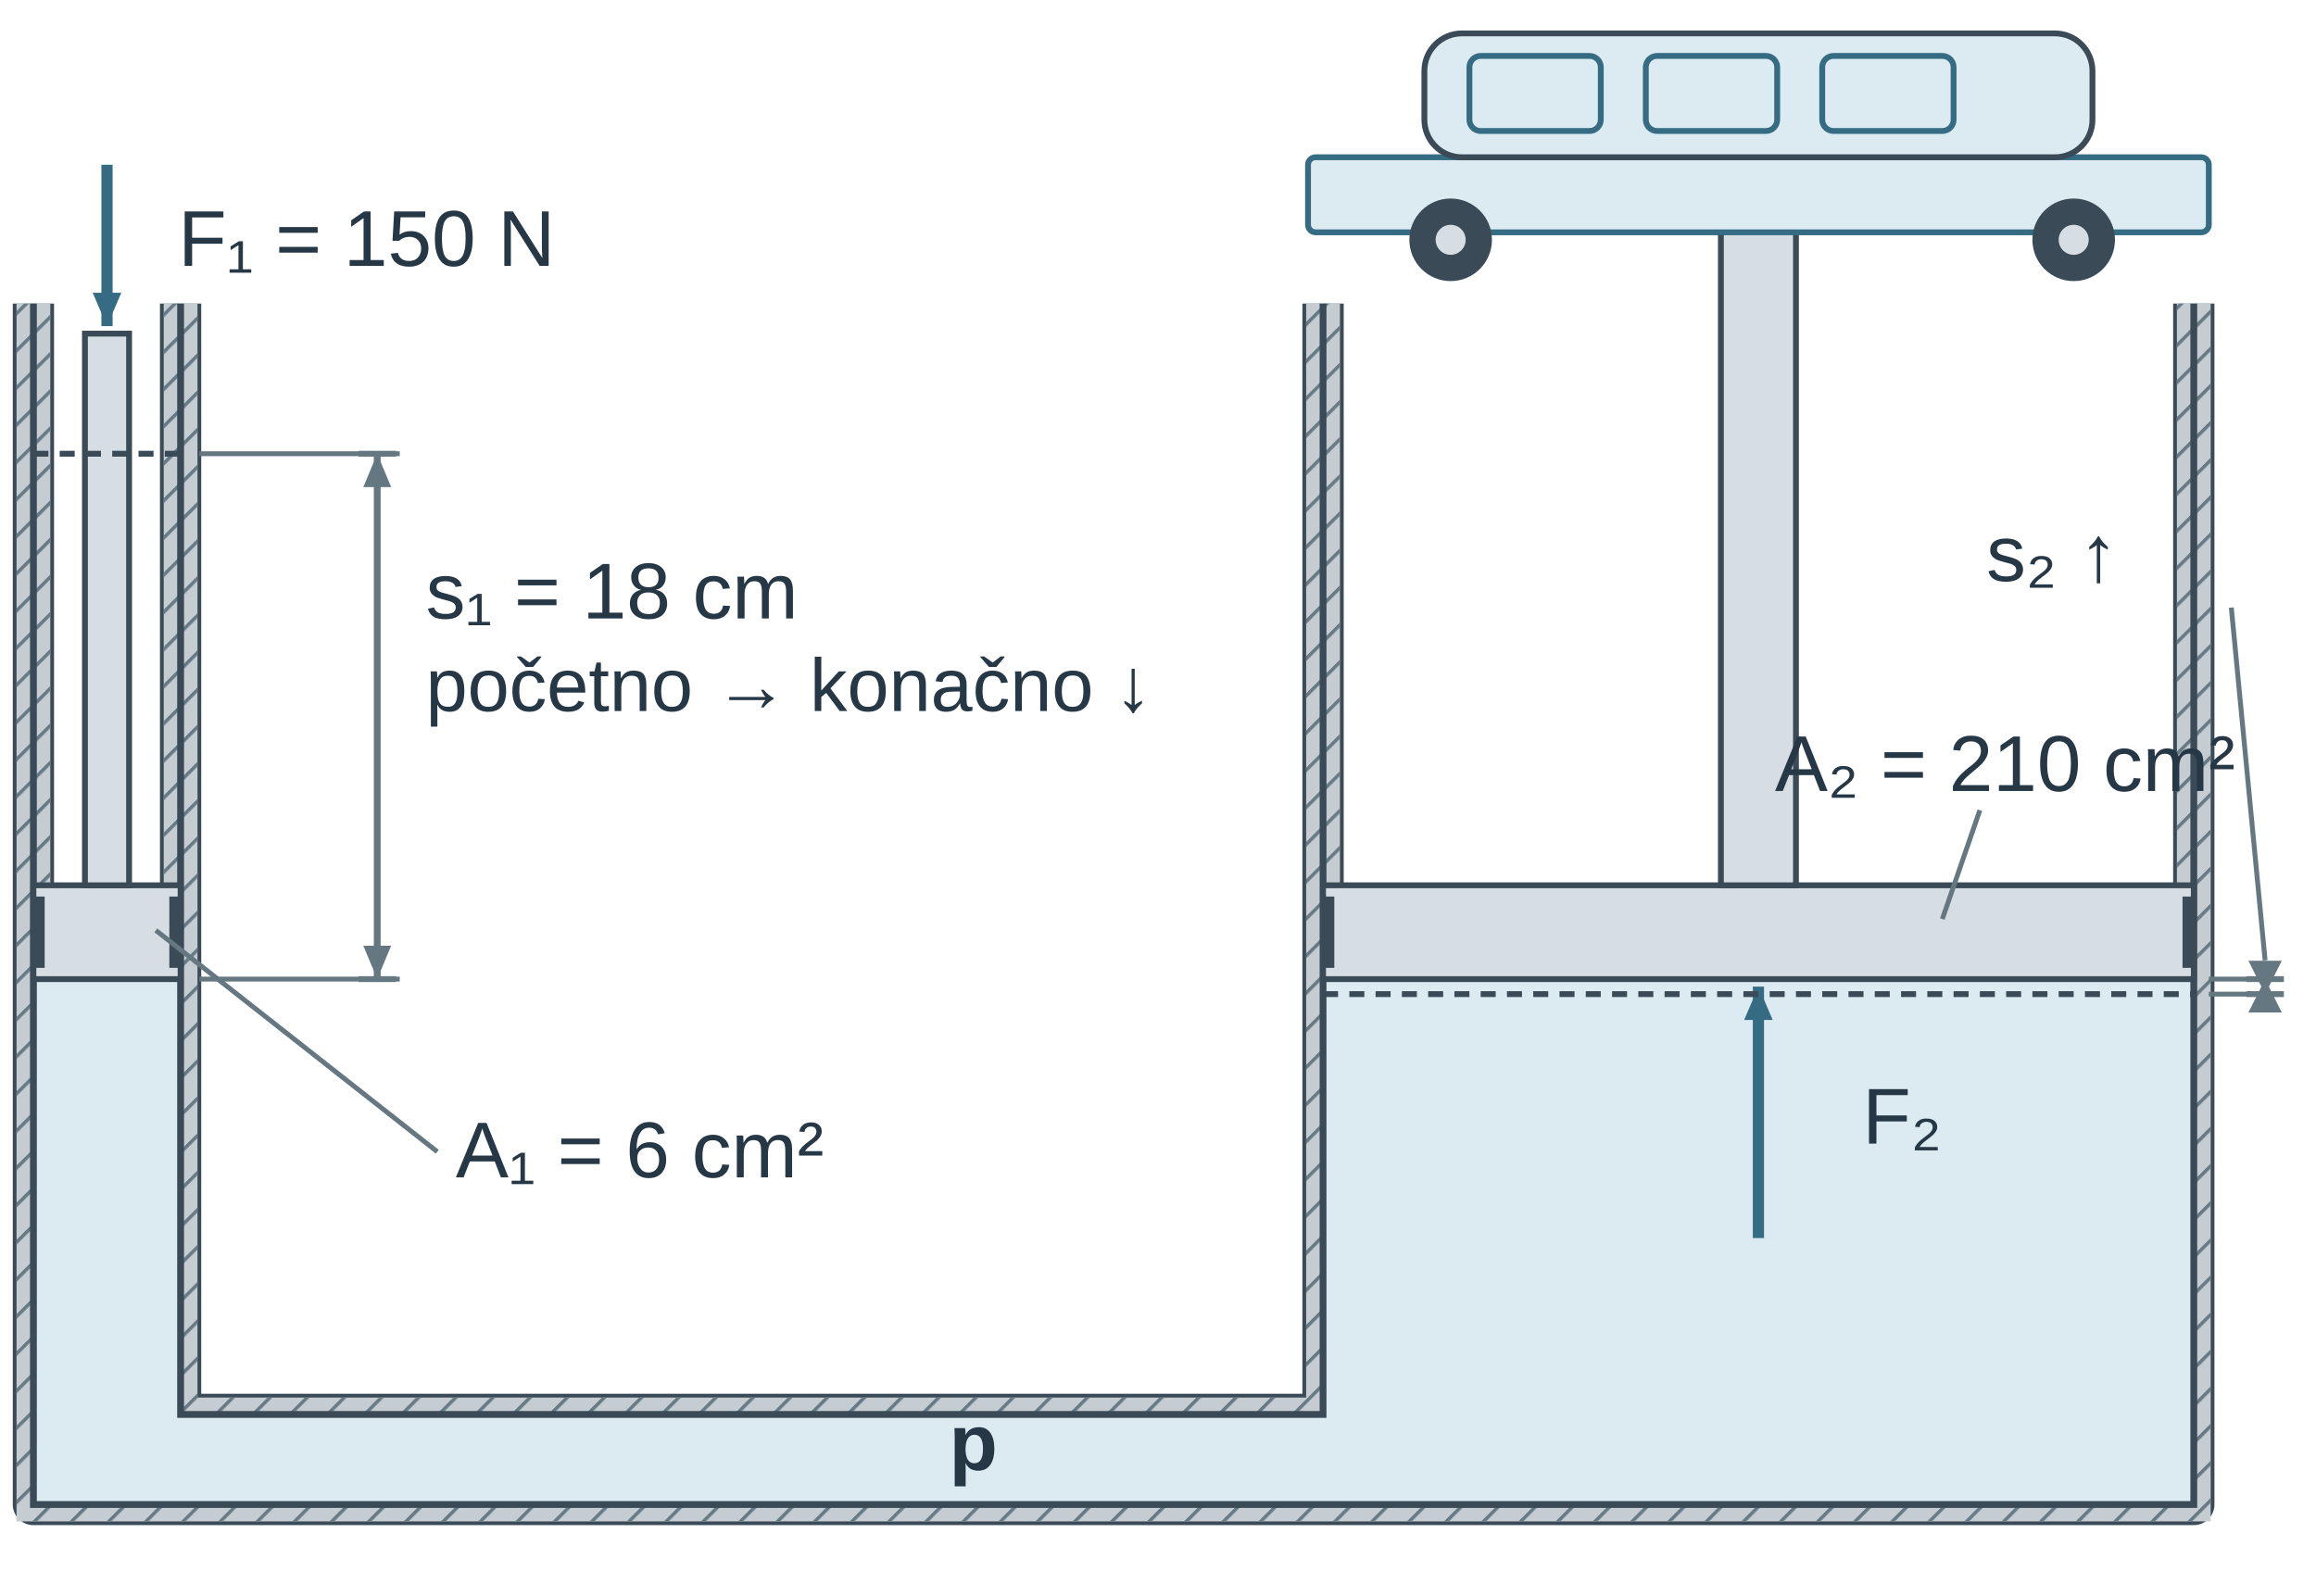
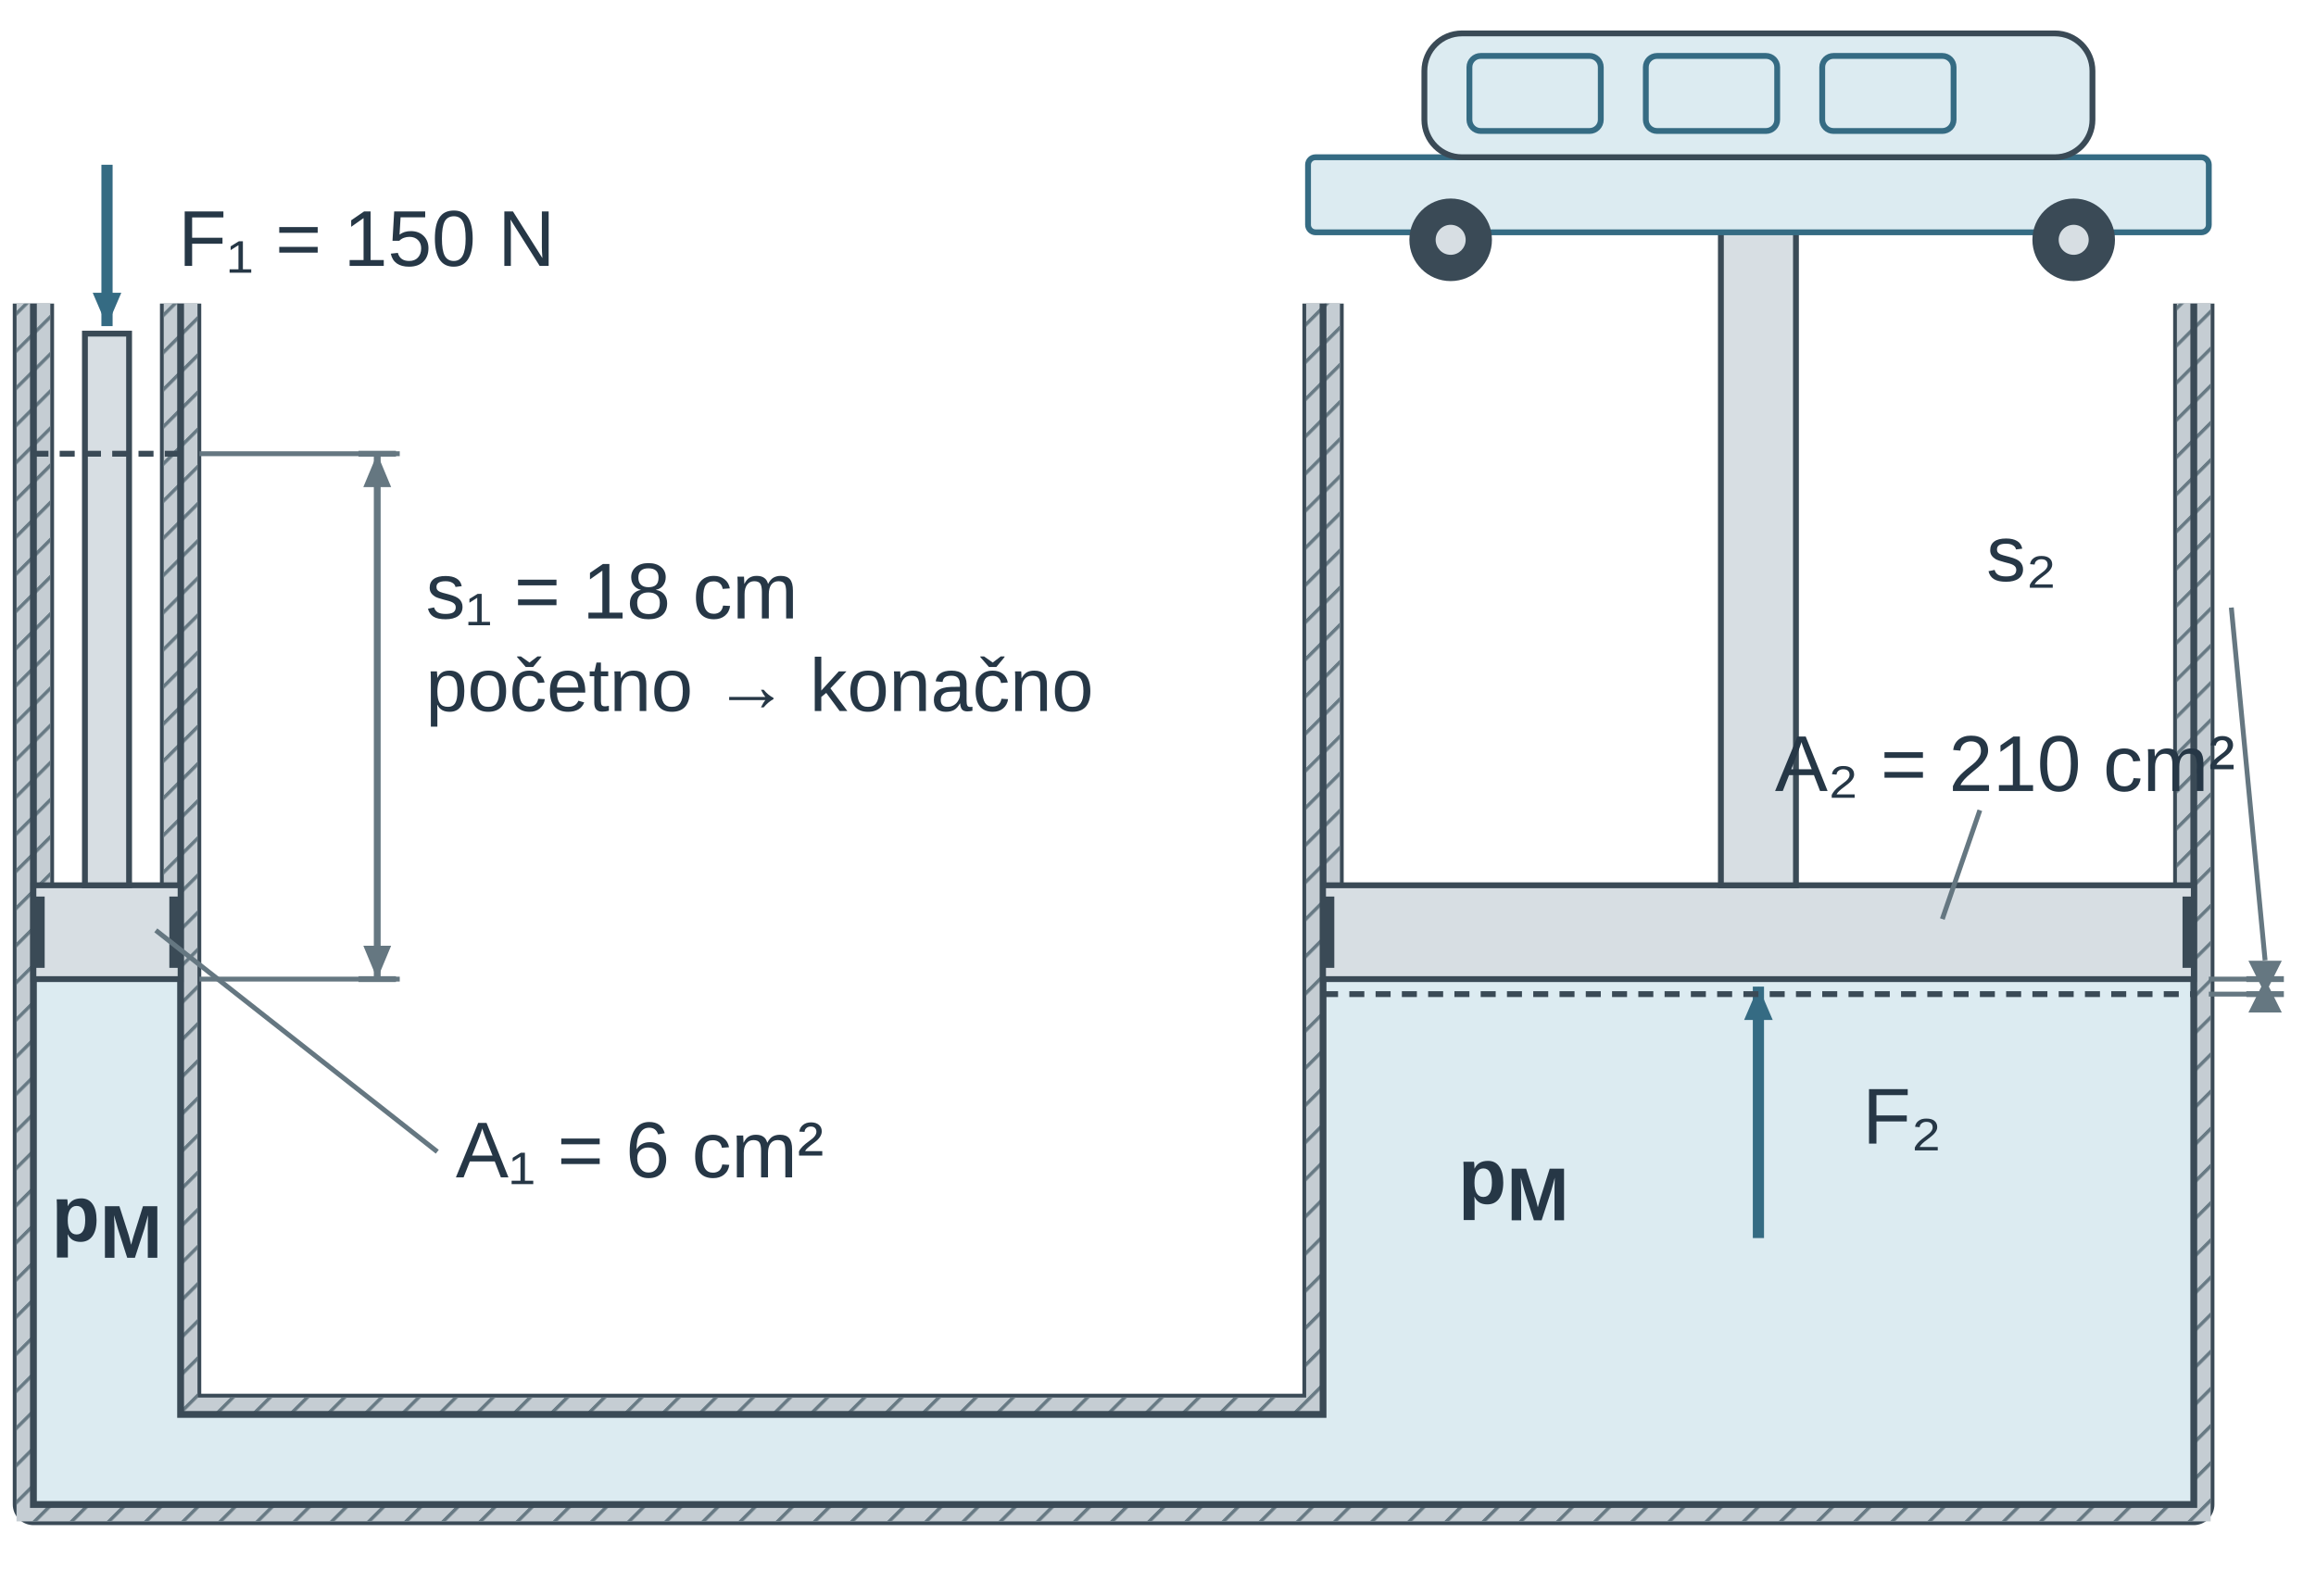
<svg xmlns="http://www.w3.org/2000/svg" width="277.682pt" height="191.307pt" viewBox="0 0 277.682 191.307" role="img">
  <defs>
    <pattern id="u01v2hd_hatch" width="7" height="7" patternUnits="userSpaceOnUse" patternTransform="rotate(45)">
      <line x1="0" y1="0" x2="0" y2="7" stroke="#657781" stroke-width="1.8" />
    </pattern>
    <marker id="u01v2hd_v" markerWidth="7" markerHeight="6" refX="7" refY="3" orient="auto">
      <path d="M0 0 L7 3 L0 6 Z" fill="#356b83" />
    </marker>
    <marker id="u01v2hd_dim" markerWidth="6" markerHeight="5" refX="6" refY="2.5" orient="auto-start-reverse">
      <path d="M0 0 L6 2.5 L0 5 Z" fill="#657781" />
    </marker>
    <marker id="u01v2hd_dimSmall" markerWidth="3" markerHeight="3" refX="3" refY="1.5" orient="auto-start-reverse">
      <path d="M0 0 L3 1.5 L0 3 Z" fill="#657781" />
    </marker>
    <marker id="u01v2hd_forceMarker" markerWidth="7" markerHeight="6" refX="7" refY="3" orient="auto">
      <path d="M0 0 L7 3 L0 6 Z" fill="#356b83" />
    </marker>
    <marker id="u01v2hd_pressureMarker" markerWidth="7" markerHeight="6" refX="7" refY="3" orient="auto">
      <path d="M0 0 L7 3 L0 6 Z" fill="#356b83" />
    </marker>
    <marker id="u01v2hd_reactionMarker" markerWidth="7" markerHeight="6" refX="7" refY="3" orient="auto">
      <path d="M0 0 L7 3 L0 6 Z" fill="#356b83" />
    </marker>
    <marker id="u01v2hd_axisMarker" markerWidth="7" markerHeight="6" refX="7" refY="3" orient="auto">
      <path d="M0 0 L7 3 L0 6 Z" fill="#3a4a56" />
    </marker>
  </defs>
  <g font-family="Arial, Liberation Sans, sans-serif">
    <g transform="translate(-6.794 -6.794) scale(0.45)">
      <g transform="matrix(1 0 0 1 -36.392 -54)">
        <path d="M60.392 150 V470 H636.0 V150" fill="none" stroke="rgb(58, 74, 86)" stroke-width="11px" stroke-linecap="butt" stroke-linejoin="round" stroke-dasharray="none" fill-opacity="1" stroke-opacity="1" opacity="1" marker-start="none" marker-mid="none" marker-end="none" data-source-geometry="0" />
      </g>
    </g>
    <g transform="translate(-6.794 -6.794) scale(0.45)">
      <g transform="matrix(1 0 0 1 -36.392 -54)">
        <path d="M60.392 150 V470 H636.0 V150" fill="none" stroke="rgb(197, 205, 211)" stroke-width="9px" stroke-linecap="butt" stroke-linejoin="miter" stroke-dasharray="none" fill-opacity="1" stroke-opacity="1" opacity="1" marker-start="none" marker-mid="none" marker-end="none" data-source-geometry="1" />
      </g>
    </g>
    <g transform="translate(-6.794 -6.794) scale(0.45)">
      <g transform="matrix(1 0 0 1 -36.392 -54)">
        <path d="M60.392 150 V470 H636.0 V150" fill="none" stroke="url(#u01v2hd_hatch)" stroke-width="9px" stroke-linecap="butt" stroke-linejoin="miter" stroke-dasharray="none" fill-opacity="1" stroke-opacity="1" opacity="1" marker-start="none" marker-mid="none" marker-end="none" data-source-geometry="2" />
      </g>
    </g>
    <g transform="translate(-6.794 -6.794) scale(0.45)">
      <g transform="matrix(1 0 0 1 -36.392 -54)">
        <path d="M99.608 150 V446 H404.0 V150" fill="none" stroke="rgb(58, 74, 86)" stroke-width="11px" stroke-linecap="butt" stroke-linejoin="round" stroke-dasharray="none" fill-opacity="1" stroke-opacity="1" opacity="1" marker-start="none" marker-mid="none" marker-end="none" data-source-geometry="3" />
      </g>
    </g>
    <g transform="translate(-6.794 -6.794) scale(0.45)">
      <g transform="matrix(1 0 0 1 -36.392 -54)">
        <path d="M99.608 150 V446 H404.0 V150" fill="none" stroke="rgb(197, 205, 211)" stroke-width="9px" stroke-linecap="butt" stroke-linejoin="miter" stroke-dasharray="none" fill-opacity="1" stroke-opacity="1" opacity="1" marker-start="none" marker-mid="none" marker-end="none" data-source-geometry="4" />
      </g>
    </g>
    <g transform="translate(-6.794 -6.794) scale(0.45)">
      <g transform="matrix(1 0 0 1 -36.392 -54)">
        <path d="M99.608 150 V446 H404.0 V150" fill="none" stroke="url(#u01v2hd_hatch)" stroke-width="9px" stroke-linecap="butt" stroke-linejoin="miter" stroke-dasharray="none" fill-opacity="1" stroke-opacity="1" opacity="1" marker-start="none" marker-mid="none" marker-end="none" data-source-geometry="5" />
      </g>
    </g>
    <g transform="translate(-6.794 -6.794) scale(0.45)">
      <g transform="matrix(1 0 0 1 -36.392 -54)">
        <path d="M60.392 330 H99.608 V446 H404.0 V330 H636.0 V470 H60.392 Z" fill="rgb(220, 235, 241)" stroke="none" stroke-width="1.8px" stroke-linecap="butt" stroke-linejoin="miter" stroke-dasharray="none" fill-opacity="1" stroke-opacity="1" opacity="1" marker-start="none" marker-mid="none" marker-end="none" data-source-geometry="6" />
      </g>
    </g>
    <g transform="translate(-6.794 -6.794) scale(0.45)">
      <g transform="matrix(1 0 0 1 -36.392 -54)">
        <path d="M60.392 150 V470 H636.0 V150" fill="none" stroke="rgb(58, 74, 86)" stroke-width="1.816" stroke-linecap="butt" stroke-linejoin="miter" stroke-dasharray="none" fill-opacity="1" stroke-opacity="1" opacity="1" marker-start="none" marker-mid="none" marker-end="none" data-source-geometry="7" />
      </g>
    </g>
    <g transform="translate(-6.794 -6.794) scale(0.45)">
      <g transform="matrix(1 0 0 1 -36.392 -54)">
        <path d="M99.608 150 V446 H404.0 V150" fill="none" stroke="rgb(58, 74, 86)" stroke-width="1.816" stroke-linecap="butt" stroke-linejoin="miter" stroke-dasharray="none" fill-opacity="1" stroke-opacity="1" opacity="1" marker-start="none" marker-mid="none" marker-end="none" data-source-geometry="8" />
      </g>
    </g>
    <g transform="translate(-6.794 -6.794) scale(0.45)">
      <g transform="matrix(1 0 0 1 -36.392 -54)">
        <rect x="60.392" y="305" width="39.215" height="25" rx="0" fill="rgb(215, 222, 227)" stroke="rgb(58, 74, 86)" stroke-width="1.556" stroke-linecap="butt" stroke-linejoin="miter" stroke-dasharray="none" fill-opacity="1" stroke-opacity="1" opacity="1" marker-start="none" marker-mid="none" marker-end="none" data-source-geometry="9" />
      </g>
    </g>
    <g transform="translate(-6.794 -6.794) scale(0.45)">
      <g transform="matrix(1 0 0 1 -36.392 -54)">
        <rect x="74.118" y="158" width="11.765" height="147" rx="0" fill="rgb(215, 222, 227)" stroke="rgb(58, 74, 86)" stroke-width="1.556" stroke-linecap="butt" stroke-linejoin="miter" stroke-dasharray="none" fill-opacity="1" stroke-opacity="1" opacity="1" marker-start="none" marker-mid="none" marker-end="none" data-source-geometry="10" />
      </g>
    </g>
    <g transform="translate(-6.794 -6.794) scale(0.45)">
      <g transform="matrix(1 0 0 1 -36.392 -54)">
        <rect x="60.392" y="308" width="3" height="19" rx="0" fill="rgb(58, 74, 86)" stroke="none" stroke-width="1.2px" stroke-linecap="butt" stroke-linejoin="miter" stroke-dasharray="none" fill-opacity="1" stroke-opacity="1" opacity="1" marker-start="none" marker-mid="none" marker-end="none" data-source-geometry="11" />
      </g>
    </g>
    <g transform="translate(-6.794 -6.794) scale(0.45)">
      <g transform="matrix(1 0 0 1 -36.392 -54)">
        <rect x="96.608" y="308" width="3" height="19" rx="0" fill="rgb(58, 74, 86)" stroke="none" stroke-width="1.2px" stroke-linecap="butt" stroke-linejoin="miter" stroke-dasharray="none" fill-opacity="1" stroke-opacity="1" opacity="1" marker-start="none" marker-mid="none" marker-end="none" data-source-geometry="12" />
      </g>
    </g>
    <g transform="translate(-6.794 -6.794) scale(0.45)">
      <g transform="matrix(1 0 0 1 -36.392 -54)">
        <rect x="404.0" y="305" width="232" height="25" rx="0" fill="rgb(215, 222, 227)" stroke="rgb(58, 74, 86)" stroke-width="1.556" stroke-linecap="butt" stroke-linejoin="miter" stroke-dasharray="none" fill-opacity="1" stroke-opacity="1" opacity="1" marker-start="none" marker-mid="none" marker-end="none" data-source-geometry="13" />
      </g>
    </g>
    <g transform="translate(-6.794 -6.794) scale(0.45)">
      <g transform="matrix(1 0 0 1 -36.392 -54)">
        <rect x="510.0" y="130" width="20" height="175" rx="0" fill="rgb(215, 222, 227)" stroke="rgb(58, 74, 86)" stroke-width="1.556" stroke-linecap="butt" stroke-linejoin="miter" stroke-dasharray="none" fill-opacity="1" stroke-opacity="1" opacity="1" marker-start="none" marker-mid="none" marker-end="none" data-source-geometry="14" />
      </g>
    </g>
    <g transform="translate(-6.794 -6.794) scale(0.45)">
      <g transform="matrix(1 0 0 1 -36.392 -54)">
        <rect x="404.0" y="308" width="3" height="19" rx="0" fill="rgb(58, 74, 86)" stroke="none" stroke-width="1.2px" stroke-linecap="butt" stroke-linejoin="miter" stroke-dasharray="none" fill-opacity="1" stroke-opacity="1" opacity="1" marker-start="none" marker-mid="none" marker-end="none" data-source-geometry="15" />
      </g>
    </g>
    <g transform="translate(-6.794 -6.794) scale(0.45)">
      <g transform="matrix(1 0 0 1 -36.392 -54)">
        <rect x="633.0" y="308" width="3" height="19" rx="0" fill="rgb(58, 74, 86)" stroke="none" stroke-width="1.2px" stroke-linecap="butt" stroke-linejoin="miter" stroke-dasharray="none" fill-opacity="1" stroke-opacity="1" opacity="1" marker-start="none" marker-mid="none" marker-end="none" data-source-geometry="16" />
      </g>
    </g>
    <g transform="translate(-6.794 -6.794) scale(0.45)">
      <g transform="matrix(1 0 0 1 -36.392 -54)">
        <rect x="400" y="111" width="240" height="20" rx="2" fill="rgb(220, 235, 241)" stroke="rgb(53, 107, 131)" stroke-width="1.556" stroke-linecap="butt" stroke-linejoin="miter" stroke-dasharray="none" fill-opacity="1" stroke-opacity="1" opacity="1" marker-start="none" marker-mid="none" marker-end="none" data-source-geometry="17" />
      </g>
    </g>
    <g transform="translate(-6.794 -6.794) scale(0.45)">
      <g transform="matrix(1 0 0 1 -36.392 -54)">
        <rect x="431" y="78" width="178" height="33" rx="10" fill="rgb(220, 235, 241)" stroke="rgb(58, 74, 86)" stroke-width="1.556" stroke-linecap="butt" stroke-linejoin="miter" stroke-dasharray="none" fill-opacity="1" stroke-opacity="1" opacity="1" marker-start="none" marker-mid="none" marker-end="none" data-source-geometry="18" />
      </g>
    </g>
    <g transform="translate(-6.794 -6.794) scale(0.45)">
      <g transform="matrix(1 0 0 1 -36.392 -54)">
        <rect x="443" y="84" width="35" height="20" rx="3" fill="rgb(220, 235, 241)" stroke="rgb(53, 107, 131)" stroke-width="1.556" stroke-linecap="butt" stroke-linejoin="miter" stroke-dasharray="none" fill-opacity="1" stroke-opacity="1" opacity="1" marker-start="none" marker-mid="none" marker-end="none" data-source-geometry="19" />
      </g>
    </g>
    <g transform="translate(-6.794 -6.794) scale(0.45)">
      <g transform="matrix(1 0 0 1 -36.392 -54)">
        <rect x="490" y="84" width="35" height="20" rx="3" fill="rgb(220, 235, 241)" stroke="rgb(53, 107, 131)" stroke-width="1.556" stroke-linecap="butt" stroke-linejoin="miter" stroke-dasharray="none" fill-opacity="1" stroke-opacity="1" opacity="1" marker-start="none" marker-mid="none" marker-end="none" data-source-geometry="20" />
      </g>
    </g>
    <g transform="translate(-6.794 -6.794) scale(0.45)">
      <g transform="matrix(1 0 0 1 -36.392 -54)">
        <rect x="537" y="84" width="35" height="20" rx="3" fill="rgb(220, 235, 241)" stroke="rgb(53, 107, 131)" stroke-width="1.556" stroke-linecap="butt" stroke-linejoin="miter" stroke-dasharray="none" fill-opacity="1" stroke-opacity="1" opacity="1" marker-start="none" marker-mid="none" marker-end="none" data-source-geometry="21" />
      </g>
    </g>
    <g transform="translate(-6.794 -6.794) scale(0.45)">
      <g transform="matrix(1 0 0 1 -36.392 -54)">
        <circle cx="438" cy="133" r="11" fill="rgb(58, 74, 86)" stroke="none" stroke-width="1px" stroke-linecap="butt" stroke-linejoin="miter" stroke-dasharray="none" fill-opacity="1" stroke-opacity="1" opacity="1" marker-start="none" marker-mid="none" marker-end="none" data-source-geometry="22" />
      </g>
    </g>
    <g transform="translate(-6.794 -6.794) scale(0.45)">
      <g transform="matrix(1 0 0 1 -36.392 -54)">
        <circle cx="438" cy="133" r="4" fill="rgb(215, 222, 227)" stroke="none" stroke-width="1px" stroke-linecap="butt" stroke-linejoin="miter" stroke-dasharray="none" fill-opacity="1" stroke-opacity="1" opacity="1" marker-start="none" marker-mid="none" marker-end="none" data-source-geometry="23" />
      </g>
    </g>
    <g transform="translate(-6.794 -6.794) scale(0.45)">
      <g transform="matrix(1 0 0 1 -36.392 -54)">
        <circle cx="604" cy="133" r="11" fill="rgb(58, 74, 86)" stroke="none" stroke-width="1px" stroke-linecap="butt" stroke-linejoin="miter" stroke-dasharray="none" fill-opacity="1" stroke-opacity="1" opacity="1" marker-start="none" marker-mid="none" marker-end="none" data-source-geometry="24" />
      </g>
    </g>
    <g transform="translate(-6.794 -6.794) scale(0.45)">
      <g transform="matrix(1 0 0 1 -36.392 -54)">
        <circle cx="604" cy="133" r="4" fill="rgb(215, 222, 227)" stroke="none" stroke-width="1px" stroke-linecap="butt" stroke-linejoin="miter" stroke-dasharray="none" fill-opacity="1" stroke-opacity="1" opacity="1" marker-start="none" marker-mid="none" marker-end="none" data-source-geometry="25" />
      </g>
    </g>
    <defs>
      <marker id="u01v2hd_forceMarker-print-0-26-marker-end" markerWidth="8.894" markerHeight="7.623" refX="7" refY="3" orient="auto" viewBox="0 0 7 6" markerUnits="userSpaceOnUse">
        <path d="M0 0 L7 3 L0 6 Z" fill="#356b83" />
      </marker>
    </defs>
    <g transform="translate(-6.794 -6.794) scale(0.45)">
      <g transform="matrix(1 0 0 1 -36.392 -54)">
        <path d="M80 113 L80 156" fill="none" stroke="rgb(53, 107, 131)" stroke-width="2.983" marker-end="url(#u01v2hd_forceMarker-print-0-26-marker-end)" stroke-linecap="butt" stroke-linejoin="miter" stroke-dasharray="none" fill-opacity="1" stroke-opacity="1" opacity="1" marker-start="none" marker-mid="none" data-source-geometry="26" />
      </g>
    </g>
    <defs>
      <marker id="u01v2hd_reactionMarker-print-0-28-marker-end" markerWidth="8.894" markerHeight="7.623" refX="7" refY="3" orient="auto" viewBox="0 0 7 6" markerUnits="userSpaceOnUse">
        <path d="M0 0 L7 3 L0 6 Z" fill="#356b83" />
      </marker>
    </defs>
    <g transform="translate(-6.794 -6.794) scale(0.45)">
      <g transform="matrix(1 0 0 1 -36.392 -54)">
        <path d="M520 399 L520 332" fill="none" stroke="rgb(53, 107, 131)" stroke-width="2.983" marker-end="url(#u01v2hd_reactionMarker-print-0-28-marker-end)" stroke-linecap="butt" stroke-linejoin="miter" stroke-dasharray="none" fill-opacity="1" stroke-opacity="1" opacity="1" marker-start="none" marker-mid="none" data-source-geometry="28" />
      </g>
    </g>
    <g transform="translate(-6.794 -6.794) scale(0.45)">
      <g transform="matrix(1 0 0 1 -36.392 -54)">
-         <line x1="168" y1="376" x2="93" y2="317" stroke="rgb(101, 119, 129)" stroke-width="1.297" fill="rgb(58, 74, 86)" stroke-linecap="butt" stroke-linejoin="miter" stroke-dasharray="none" fill-opacity="1" stroke-opacity="1" opacity="1" marker-start="none" marker-mid="none" marker-end="none" data-source-geometry="32" />
-       </g>
-     </g>
-     <g transform="translate(-6.794 -6.794) scale(0.45)">
-       <g transform="matrix(1 0 0 1 -36.392 -54)">
-         <line x1="579" y1="285" x2="569" y2="314" stroke="rgb(101, 119, 129)" stroke-width="1.297" fill="rgb(58, 74, 86)" stroke-linecap="butt" stroke-linejoin="miter" stroke-dasharray="none" fill-opacity="1" stroke-opacity="1" opacity="1" marker-start="none" marker-mid="none" marker-end="none" data-source-geometry="34" />
-       </g>
-     </g>
-     <g transform="translate(-6.794 -6.794) scale(0.45)">
-       <g transform="matrix(1 0 0 1 -36.392 -54)">
-         <line x1="60.392" y1="190" x2="99.608" y2="190" stroke="rgb(58, 74, 86)" stroke-width="1.556" stroke-dasharray="4px, 3px" fill="rgb(58, 74, 86)" stroke-linecap="butt" stroke-linejoin="miter" fill-opacity="1" stroke-opacity="1" opacity="1" marker-start="none" marker-mid="none" marker-end="none" data-source-geometry="35" />
-       </g>
-     </g>
-     <g transform="translate(-6.794 -6.794) scale(0.45)">
-       <g transform="matrix(1 0 0 1 -36.392 -54)">
-         <line x1="404.0" y1="334" x2="636.0" y2="334" stroke="rgb(58, 74, 86)" stroke-width="1.556" stroke-dasharray="4px, 3px" fill="rgb(58, 74, 86)" stroke-linecap="butt" stroke-linejoin="miter" fill-opacity="1" stroke-opacity="1" opacity="1" marker-start="none" marker-mid="none" marker-end="none" data-source-geometry="36" />
-       </g>
-     </g>
-     <g transform="translate(-6.794 -6.794) scale(0.45)">
-       <g transform="matrix(1 0 0 1 -36.392 -54)">
-         <line x1="147" y1="190" x2="157" y2="190" stroke="rgb(101, 119, 129)" stroke-width="1.556" fill="rgb(58, 74, 86)" stroke-linecap="butt" stroke-linejoin="miter" stroke-dasharray="none" fill-opacity="1" stroke-opacity="1" opacity="1" marker-start="none" marker-mid="none" marker-end="none" data-source-geometry="37" />
-       </g>
-     </g>
-     <g transform="translate(-6.794 -6.794) scale(0.45)">
-       <g transform="matrix(1 0 0 1 -36.392 -54)">
-         <line x1="147" y1="330" x2="157" y2="330" stroke="rgb(101, 119, 129)" stroke-width="1.556" fill="rgb(58, 74, 86)" stroke-linecap="butt" stroke-linejoin="miter" stroke-dasharray="none" fill-opacity="1" stroke-opacity="1" opacity="1" marker-start="none" marker-mid="none" marker-end="none" data-source-geometry="38" />
-       </g>
-     </g>
-     <defs>
-       <marker id="u01v2hd_dim-print-0-39-marker-start" markerWidth="8.894" markerHeight="7.411" refX="6" refY="2.5" orient="auto-start-reverse" viewBox="0 0 6 5" markerUnits="userSpaceOnUse">
+         <line x1="168" y1="376" x2="93" y2="317" stroke="rgb(101, 119, 129)" stroke-width="1.297" fill="rgb(58, 74, 86)" stroke-linecap="butt" stroke-linejoin="miter" stroke-dasharray="none" fill-opacity="1" stroke-opacity="1" opacity="1" marker-start="none" marker-mid="none" marker-end="none" data-source-geometry="33" />
+       </g>
+     </g>
+     <g transform="translate(-6.794 -6.794) scale(0.45)">
+       <g transform="matrix(1 0 0 1 -36.392 -54)">
+         <line x1="579" y1="285" x2="569" y2="314" stroke="rgb(101, 119, 129)" stroke-width="1.297" fill="rgb(58, 74, 86)" stroke-linecap="butt" stroke-linejoin="miter" stroke-dasharray="none" fill-opacity="1" stroke-opacity="1" opacity="1" marker-start="none" marker-mid="none" marker-end="none" data-source-geometry="35" />
+       </g>
+     </g>
+     <g transform="translate(-6.794 -6.794) scale(0.45)">
+       <g transform="matrix(1 0 0 1 -36.392 -54)">
+         <line x1="60.392" y1="190" x2="99.608" y2="190" stroke="rgb(58, 74, 86)" stroke-width="1.556" stroke-dasharray="4px, 3px" fill="rgb(58, 74, 86)" stroke-linecap="butt" stroke-linejoin="miter" fill-opacity="1" stroke-opacity="1" opacity="1" marker-start="none" marker-mid="none" marker-end="none" data-source-geometry="36" />
+       </g>
+     </g>
+     <g transform="translate(-6.794 -6.794) scale(0.45)">
+       <g transform="matrix(1 0 0 1 -36.392 -54)">
+         <line x1="404.0" y1="334" x2="636.0" y2="334" stroke="rgb(58, 74, 86)" stroke-width="1.556" stroke-dasharray="4px, 3px" fill="rgb(58, 74, 86)" stroke-linecap="butt" stroke-linejoin="miter" fill-opacity="1" stroke-opacity="1" opacity="1" marker-start="none" marker-mid="none" marker-end="none" data-source-geometry="37" />
+       </g>
+     </g>
+     <g transform="translate(-6.794 -6.794) scale(0.45)">
+       <g transform="matrix(1 0 0 1 -36.392 -54)">
+         <line x1="147" y1="190" x2="157" y2="190" stroke="rgb(101, 119, 129)" stroke-width="1.556" fill="rgb(58, 74, 86)" stroke-linecap="butt" stroke-linejoin="miter" stroke-dasharray="none" fill-opacity="1" stroke-opacity="1" opacity="1" marker-start="none" marker-mid="none" marker-end="none" data-source-geometry="38" />
+       </g>
+     </g>
+     <g transform="translate(-6.794 -6.794) scale(0.45)">
+       <g transform="matrix(1 0 0 1 -36.392 -54)">
+         <line x1="147" y1="330" x2="157" y2="330" stroke="rgb(101, 119, 129)" stroke-width="1.556" fill="rgb(58, 74, 86)" stroke-linecap="butt" stroke-linejoin="miter" stroke-dasharray="none" fill-opacity="1" stroke-opacity="1" opacity="1" marker-start="none" marker-mid="none" marker-end="none" data-source-geometry="39" />
+       </g>
+     </g>
+     <defs>
+       <marker id="u01v2hd_dim-print-0-40-marker-start" markerWidth="8.894" markerHeight="7.411" refX="6" refY="2.5" orient="auto-start-reverse" viewBox="0 0 6 5" markerUnits="userSpaceOnUse">
        <path d="M0 0 L6 2.5 L0 5 Z" fill="#657781" />
      </marker>
    </defs>
    <defs>
-       <marker id="u01v2hd_dim-print-0-39-marker-end" markerWidth="8.894" markerHeight="7.411" refX="6" refY="2.5" orient="auto-start-reverse" viewBox="0 0 6 5" markerUnits="userSpaceOnUse">
+       <marker id="u01v2hd_dim-print-0-40-marker-end" markerWidth="8.894" markerHeight="7.411" refX="6" refY="2.5" orient="auto-start-reverse" viewBox="0 0 6 5" markerUnits="userSpaceOnUse">
        <path d="M0 0 L6 2.5 L0 5 Z" fill="#657781" />
      </marker>
    </defs>
    <g transform="translate(-6.794 -6.794) scale(0.45)">
      <g transform="matrix(1 0 0 1 -36.392 -54)">
-         <path d="M152 190 L152 330" fill="none" stroke="rgb(101, 119, 129)" stroke-width="1.816" marker-start="url(#u01v2hd_dim-print-0-39-marker-start)" marker-end="url(#u01v2hd_dim-print-0-39-marker-end)" stroke-linecap="butt" stroke-linejoin="miter" stroke-dasharray="none" fill-opacity="1" stroke-opacity="1" opacity="1" marker-mid="none" data-source-geometry="39" />
-       </g>
-     </g>
-     <g transform="translate(-6.794 -6.794) scale(0.45)">
-       <g transform="matrix(1 0 0 1 -36.392 -54)">
-         <line x1="104.608" y1="190" x2="158" y2="190" stroke="rgb(101, 119, 129)" stroke-width="1.297" fill="rgb(58, 74, 86)" stroke-linecap="butt" stroke-linejoin="miter" stroke-dasharray="none" fill-opacity="1" stroke-opacity="1" opacity="1" marker-start="none" marker-mid="none" marker-end="none" data-source-geometry="40" />
-       </g>
-     </g>
-     <g transform="translate(-6.794 -6.794) scale(0.45)">
-       <g transform="matrix(1 0 0 1 -36.392 -54)">
-         <line x1="104.608" y1="330" x2="158" y2="330" stroke="rgb(101, 119, 129)" stroke-width="1.297" fill="rgb(58, 74, 86)" stroke-linecap="butt" stroke-linejoin="miter" stroke-dasharray="none" fill-opacity="1" stroke-opacity="1" opacity="1" marker-start="none" marker-mid="none" marker-end="none" data-source-geometry="41" />
-       </g>
-     </g>
-     <g transform="translate(-6.794 -6.794) scale(0.45)">
-       <g transform="matrix(1 0 0 1 -36.392 -54)">
-         <line x1="650" y1="330" x2="660" y2="330" stroke="rgb(101, 119, 129)" stroke-width="1.556" fill="rgb(58, 74, 86)" stroke-linecap="butt" stroke-linejoin="miter" stroke-dasharray="none" fill-opacity="1" stroke-opacity="1" opacity="1" marker-start="none" marker-mid="none" marker-end="none" data-source-geometry="44" />
-       </g>
-     </g>
-     <g transform="translate(-6.794 -6.794) scale(0.45)">
-       <g transform="matrix(1 0 0 1 -36.392 -54)">
-         <line x1="650" y1="334" x2="660" y2="334" stroke="rgb(101, 119, 129)" stroke-width="1.556" fill="rgb(58, 74, 86)" stroke-linecap="butt" stroke-linejoin="miter" stroke-dasharray="none" fill-opacity="1" stroke-opacity="1" opacity="1" marker-start="none" marker-mid="none" marker-end="none" data-source-geometry="45" />
-       </g>
-     </g>
-     <defs>
-       <marker id="u01v2hd_dimSmall-print-0-46-marker-start" markerWidth="8.894" markerHeight="8.894" refX="3" refY="1.5" orient="auto-start-reverse" viewBox="0 0 3 3" markerUnits="userSpaceOnUse">
+         <path d="M152 190 L152 330" fill="none" stroke="rgb(101, 119, 129)" stroke-width="1.816" marker-start="url(#u01v2hd_dim-print-0-40-marker-start)" marker-end="url(#u01v2hd_dim-print-0-40-marker-end)" stroke-linecap="butt" stroke-linejoin="miter" stroke-dasharray="none" fill-opacity="1" stroke-opacity="1" opacity="1" marker-mid="none" data-source-geometry="40" />
+       </g>
+     </g>
+     <g transform="translate(-6.794 -6.794) scale(0.45)">
+       <g transform="matrix(1 0 0 1 -36.392 -54)">
+         <line x1="104.608" y1="190" x2="158" y2="190" stroke="rgb(101, 119, 129)" stroke-width="1.297" fill="rgb(58, 74, 86)" stroke-linecap="butt" stroke-linejoin="miter" stroke-dasharray="none" fill-opacity="1" stroke-opacity="1" opacity="1" marker-start="none" marker-mid="none" marker-end="none" data-source-geometry="41" />
+       </g>
+     </g>
+     <g transform="translate(-6.794 -6.794) scale(0.45)">
+       <g transform="matrix(1 0 0 1 -36.392 -54)">
+         <line x1="104.608" y1="330" x2="158" y2="330" stroke="rgb(101, 119, 129)" stroke-width="1.297" fill="rgb(58, 74, 86)" stroke-linecap="butt" stroke-linejoin="miter" stroke-dasharray="none" fill-opacity="1" stroke-opacity="1" opacity="1" marker-start="none" marker-mid="none" marker-end="none" data-source-geometry="42" />
+       </g>
+     </g>
+     <g transform="translate(-6.794 -6.794) scale(0.45)">
+       <g transform="matrix(1 0 0 1 -36.392 -54)">
+         <line x1="650" y1="330" x2="660" y2="330" stroke="rgb(101, 119, 129)" stroke-width="1.556" fill="rgb(58, 74, 86)" stroke-linecap="butt" stroke-linejoin="miter" stroke-dasharray="none" fill-opacity="1" stroke-opacity="1" opacity="1" marker-start="none" marker-mid="none" marker-end="none" data-source-geometry="45" />
+       </g>
+     </g>
+     <g transform="translate(-6.794 -6.794) scale(0.45)">
+       <g transform="matrix(1 0 0 1 -36.392 -54)">
+         <line x1="650" y1="334" x2="660" y2="334" stroke="rgb(101, 119, 129)" stroke-width="1.556" fill="rgb(58, 74, 86)" stroke-linecap="butt" stroke-linejoin="miter" stroke-dasharray="none" fill-opacity="1" stroke-opacity="1" opacity="1" marker-start="none" marker-mid="none" marker-end="none" data-source-geometry="46" />
+       </g>
+     </g>
+     <defs>
+       <marker id="u01v2hd_dimSmall-print-0-47-marker-start" markerWidth="8.894" markerHeight="8.894" refX="3" refY="1.5" orient="auto-start-reverse" viewBox="0 0 3 3" markerUnits="userSpaceOnUse">
        <path d="M0 0 L3 1.5 L0 3 Z" fill="#657781" />
      </marker>
    </defs>
    <defs>
-       <marker id="u01v2hd_dimSmall-print-0-46-marker-end" markerWidth="8.894" markerHeight="8.894" refX="3" refY="1.5" orient="auto-start-reverse" viewBox="0 0 3 3" markerUnits="userSpaceOnUse">
+       <marker id="u01v2hd_dimSmall-print-0-47-marker-end" markerWidth="8.894" markerHeight="8.894" refX="3" refY="1.5" orient="auto-start-reverse" viewBox="0 0 3 3" markerUnits="userSpaceOnUse">
        <path d="M0 0 L3 1.5 L0 3 Z" fill="#657781" />
      </marker>
    </defs>
    <g transform="translate(-6.794 -6.794) scale(0.45)">
      <g transform="matrix(1 0 0 1 -36.392 -54)">
-         <path d="M655 330 L655 334" fill="none" stroke="rgb(101, 119, 129)" stroke-width="1.816" marker-start="url(#u01v2hd_dimSmall-print-0-46-marker-start)" marker-end="url(#u01v2hd_dimSmall-print-0-46-marker-end)" stroke-linecap="butt" stroke-linejoin="miter" stroke-dasharray="none" fill-opacity="1" stroke-opacity="1" opacity="1" marker-mid="none" data-source-geometry="46" />
-       </g>
-     </g>
-     <g transform="translate(-6.794 -6.794) scale(0.45)">
-       <g transform="matrix(1 0 0 1 -36.392 -54)">
-         <line x1="640.0" y1="330" x2="658" y2="330" stroke="rgb(101, 119, 129)" stroke-width="1.297" fill="rgb(58, 74, 86)" stroke-linecap="butt" stroke-linejoin="miter" stroke-dasharray="none" fill-opacity="1" stroke-opacity="1" opacity="1" marker-start="none" marker-mid="none" marker-end="none" data-source-geometry="47" />
-       </g>
-     </g>
-     <g transform="translate(-6.794 -6.794) scale(0.45)">
-       <g transform="matrix(1 0 0 1 -36.392 -54)">
-         <line x1="640.0" y1="334" x2="658" y2="334" stroke="rgb(101, 119, 129)" stroke-width="1.297" fill="rgb(58, 74, 86)" stroke-linecap="butt" stroke-linejoin="miter" stroke-dasharray="none" fill-opacity="1" stroke-opacity="1" opacity="1" marker-start="none" marker-mid="none" marker-end="none" data-source-geometry="48" />
-       </g>
-     </g>
-     <g transform="translate(-6.794 -6.794) scale(0.45)">
-       <g transform="matrix(1 0 0 1 -36.392 -54)">
-         <line x1="646" y1="231" x2="655" y2="325" stroke="rgb(101, 119, 129)" stroke-width="1.297" fill="rgb(58, 74, 86)" stroke-linecap="butt" stroke-linejoin="miter" stroke-dasharray="none" fill-opacity="1" stroke-opacity="1" opacity="1" marker-start="none" marker-mid="none" marker-end="none" data-source-geometry="50" />
+         <path d="M655 330 L655 334" fill="none" stroke="rgb(101, 119, 129)" stroke-width="1.816" marker-start="url(#u01v2hd_dimSmall-print-0-47-marker-start)" marker-end="url(#u01v2hd_dimSmall-print-0-47-marker-end)" stroke-linecap="butt" stroke-linejoin="miter" stroke-dasharray="none" fill-opacity="1" stroke-opacity="1" opacity="1" marker-mid="none" data-source-geometry="47" />
+       </g>
+     </g>
+     <g transform="translate(-6.794 -6.794) scale(0.45)">
+       <g transform="matrix(1 0 0 1 -36.392 -54)">
+         <line x1="640.0" y1="330" x2="658" y2="330" stroke="rgb(101, 119, 129)" stroke-width="1.297" fill="rgb(58, 74, 86)" stroke-linecap="butt" stroke-linejoin="miter" stroke-dasharray="none" fill-opacity="1" stroke-opacity="1" opacity="1" marker-start="none" marker-mid="none" marker-end="none" data-source-geometry="48" />
+       </g>
+     </g>
+     <g transform="translate(-6.794 -6.794) scale(0.45)">
+       <g transform="matrix(1 0 0 1 -36.392 -54)">
+         <line x1="640.0" y1="334" x2="658" y2="334" stroke="rgb(101, 119, 129)" stroke-width="1.297" fill="rgb(58, 74, 86)" stroke-linecap="butt" stroke-linejoin="miter" stroke-dasharray="none" fill-opacity="1" stroke-opacity="1" opacity="1" marker-start="none" marker-mid="none" marker-end="none" data-source-geometry="49" />
+       </g>
+     </g>
+     <g transform="translate(-6.794 -6.794) scale(0.45)">
+       <g transform="matrix(1 0 0 1 -36.392 -54)">
+         <line x1="646" y1="231" x2="655" y2="325" stroke="rgb(101, 119, 129)" stroke-width="1.297" fill="rgb(58, 74, 86)" stroke-linecap="butt" stroke-linejoin="miter" stroke-dasharray="none" fill-opacity="1" stroke-opacity="1" opacity="1" marker-start="none" marker-mid="none" marker-end="none" data-source-geometry="51" />
      </g>
    </g>
    <g transform="translate(21.364 31.885)">
      <text data-source-text="1" x="0" y="0" text-anchor="start" font-size="9.5" font-weight="400" fill="rgb(38, 55, 70)">F₁ = 150 N</text>
    </g>
    <g transform="translate(238.151 69.666)">
-       <text data-source-text="8" x="0" y="0" text-anchor="start" font-size="9.5" font-weight="400" fill="rgb(38, 55, 70)">s₂ ↑</text>
+       <text data-source-text="9" x="0" y="0" text-anchor="start" font-size="9.5" font-weight="400" fill="rgb(38, 55, 70)">s₂</text>
    </g>
    <g transform="translate(51.049 74.163)">
-       <text data-source-text="6" x="0" y="0" text-anchor="start" font-size="9.5" font-weight="400" fill="rgb(38, 55, 70)">s₁ = 18 cm</text>
+       <text data-source-text="7" x="0" y="0" text-anchor="start" font-size="9.5" font-weight="400" fill="rgb(38, 55, 70)">s₁ = 18 cm</text>
    </g>
    <g transform="translate(51.049 85.259)">
-       <text data-source-text="7" x="0" y="0" text-anchor="start" font-size="9" font-weight="400" fill="rgb(38, 55, 70)">početno → konačno ↓</text>
+       <text data-source-text="8" x="0" y="0" text-anchor="start" font-size="9" font-weight="400" fill="rgb(38, 55, 70)">početno → konačno</text>
    </g>
    <g transform="translate(240.399 94.852)">
-       <text data-source-text="5" x="0" y="0" text-anchor="middle" font-size="9.5" font-weight="400" fill="rgb(38, 55, 70)">A₂ = 210 cm²</text>
+       <text data-source-text="6" x="0" y="0" text-anchor="middle" font-size="9.5" font-weight="400" fill="rgb(38, 55, 70)">A₂ = 210 cm²</text>
    </g>
    <g transform="translate(223.308 137.13)">
      <text data-source-text="2" x="0" y="0" text-anchor="start" font-size="9.5" font-weight="400" fill="rgb(38, 55, 70)">F₂</text>
    </g>
    <g transform="translate(54.647 141.178)">
-       <text data-source-text="4" x="0" y="0" text-anchor="start" font-size="9.5" font-weight="400" fill="rgb(38, 55, 70)">A₁ = 6 cm²</text>
-     </g>
-     <g transform="translate(116.714 176.26)">
-       <text data-source-text="3" x="0" y="0" text-anchor="middle" font-size="9.5" font-weight="600" fill="rgb(38, 55, 70)">p</text>
+       <text data-source-text="5" x="0" y="0" text-anchor="start" font-size="9.5" font-weight="400" fill="rgb(38, 55, 70)">A₁ = 6 cm²</text>
+     </g>
+     <g transform="translate(181.48 144.326)">
+       <text data-source-text="4" x="0" y="0" text-anchor="middle" font-size="9.5" font-weight="600" fill="rgb(38, 55, 70)">p<tspan font-size="9" font-weight="700" font-style="normal" fill="rgb(38, 55, 70)" baseline-shift="-2">M</tspan>
+       </text>
+     </g>
+     <g transform="translate(12.819 148.824)">
+       <text data-source-text="3" x="0" y="0" text-anchor="middle" font-size="9.5" font-weight="600" fill="rgb(38, 55, 70)">p<tspan font-size="9" font-weight="700" font-style="normal" fill="rgb(38, 55, 70)" baseline-shift="-2">M</tspan>
+       </text>
    </g>
  </g>
</svg>
